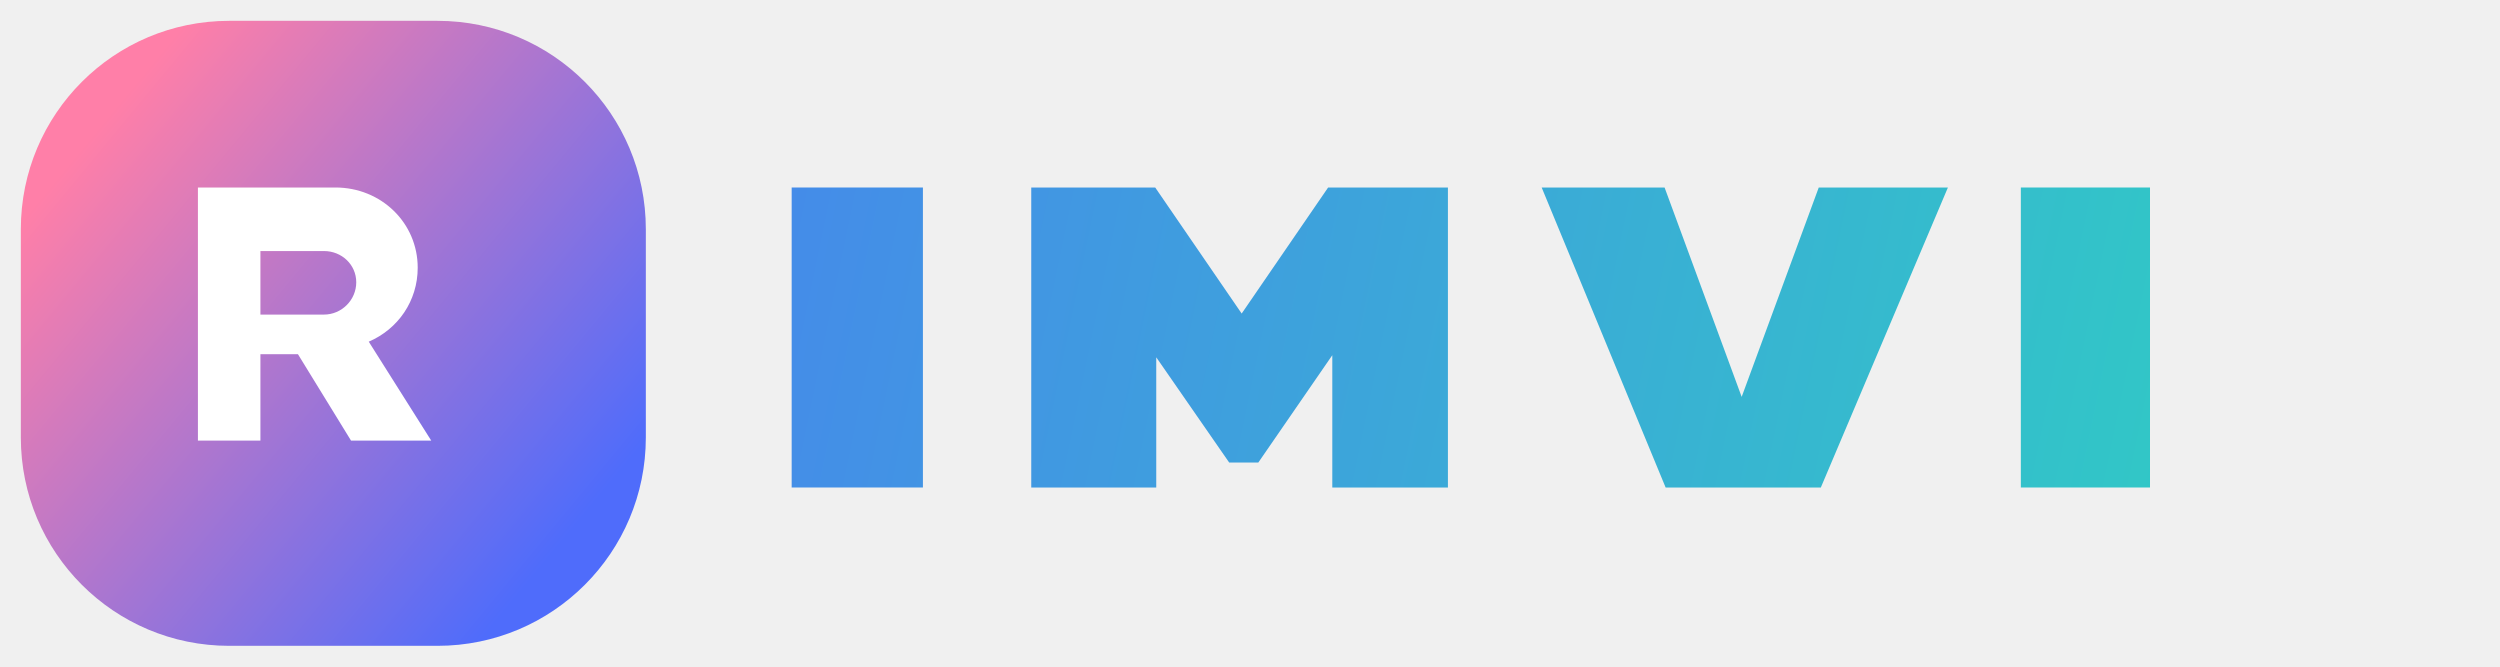
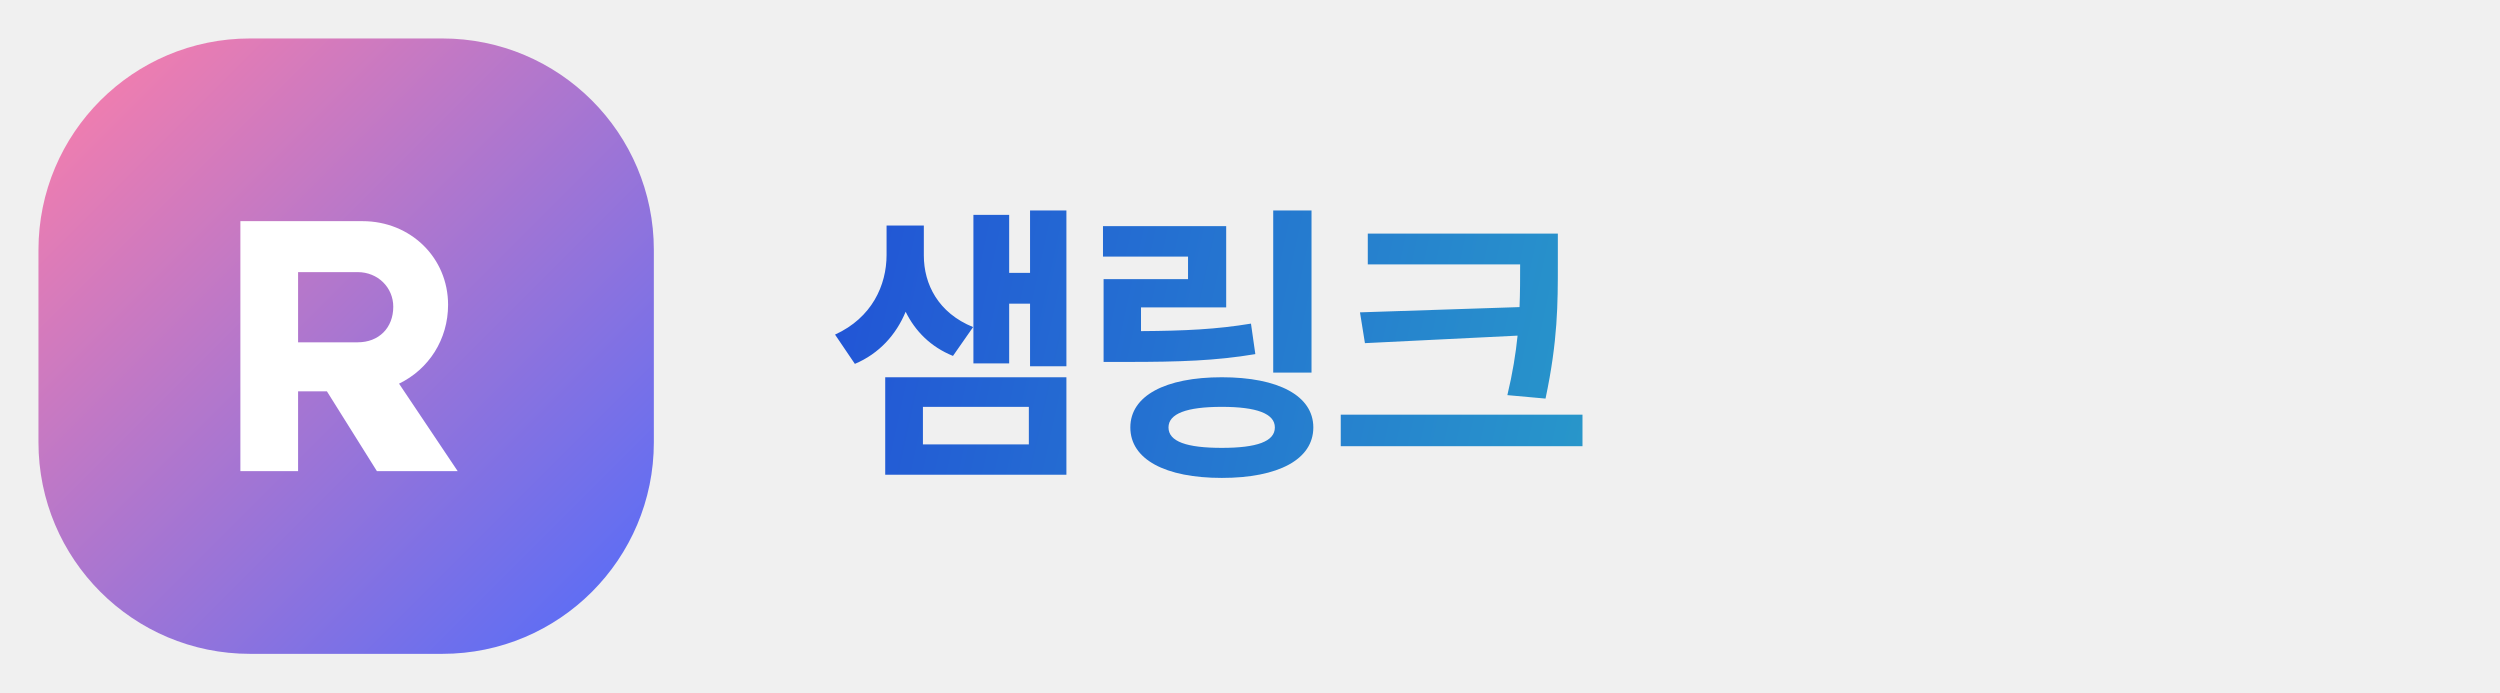
- <svg xmlns="http://www.w3.org/2000/svg" width="240" height="64" viewBox="0 0 240 64" fill="none" role="img" aria-label="Samlink logo">
+ <svg xmlns="http://www.w3.org/2000/svg" width="260" height="72" viewBox="0 0 260 72" fill="none" role="img" aria-label="샘링크 로고">
  <defs>
-     <linearGradient id="g1" x1="4" y1="8" x2="236" y2="56" gradientUnits="userSpaceOnUse">
-       <stop stop-color="#4F6CFB" />
-       <stop offset="1" stop-color="#2DD4BF" />
-     </linearGradient>
-     <linearGradient id="g2" x1="8" y1="14" x2="54" y2="52" gradientUnits="userSpaceOnUse">
+     <linearGradient id="badge" x1="4" y1="4" x2="68" y2="68" gradientUnits="userSpaceOnUse">
      <stop stop-color="#FF7FA8" />
      <stop offset="1" stop-color="#4F6CFB" />
    </linearGradient>
+     <linearGradient id="wordmark" x1="76" y1="18" x2="240" y2="54" gradientUnits="userSpaceOnUse">
+       <stop stop-color="#214AD8" />
+       <stop offset="1" stop-color="#2DD4BF" />
+     </linearGradient>
  </defs>
-   <rect x="2" y="2" width="60" height="60" rx="20" fill="url(#g2)" />
-   <path d="M19 18h13.2c4.4 0 7.9 3.4 7.9 7.7 0 3.2-1.9 5.9-4.7 7.1l6 9.5h-7.7l-5.1-8.3h-3.6v8.3H19V18Zm6 6.1v6.1h6.1c1.7 0 3.1-1.4 3.1-3.1s-1.4-3-3.1-3H25Z" fill="white" />
-   <path d="M76 18h12.6v28.8H76V18Z" fill="url(#g1)" />
-   <path d="M99 18h11.9l8.3 12.1L127.5 18H139v28.8h-11.1V34.1l-7.1 10.3h-2.8l-7-10.1v12.5H99V18Z" fill="url(#g1)" />
-   <path d="M148 18h11.8l7.4 20.1 7.4-20.1H187l-12.2 28.8h-14.9L148 18Z" fill="url(#g1)" />
-   <path d="M194 18h12.4v28.8H194V18Z" fill="url(#g1)" />
+   <rect x="4" y="4" width="64" height="64" rx="22" fill="url(#badge)" />
+   <path d="M25 23H37.7C42.7 23 46.6 26.8 46.6 31.7C46.6 35.3 44.6 38.4 41.5 39.9L47.6 49H39.2L34 40.7H31V49H25V23ZM31 28.3V35.6H37.2C39.4 35.6 40.9 34.1 40.9 31.9C40.9 29.9 39.3 28.3 37.2 28.3H31Z" fill="white" />
+   <text x="86" y="47" fill="url(#wordmark)" font-size="30" font-weight="900" font-family="Noto Sans KR, Apple SD Gothic Neo, Segoe UI, sans-serif" letter-spacing="-1.5">샘링크</text>
</svg>
